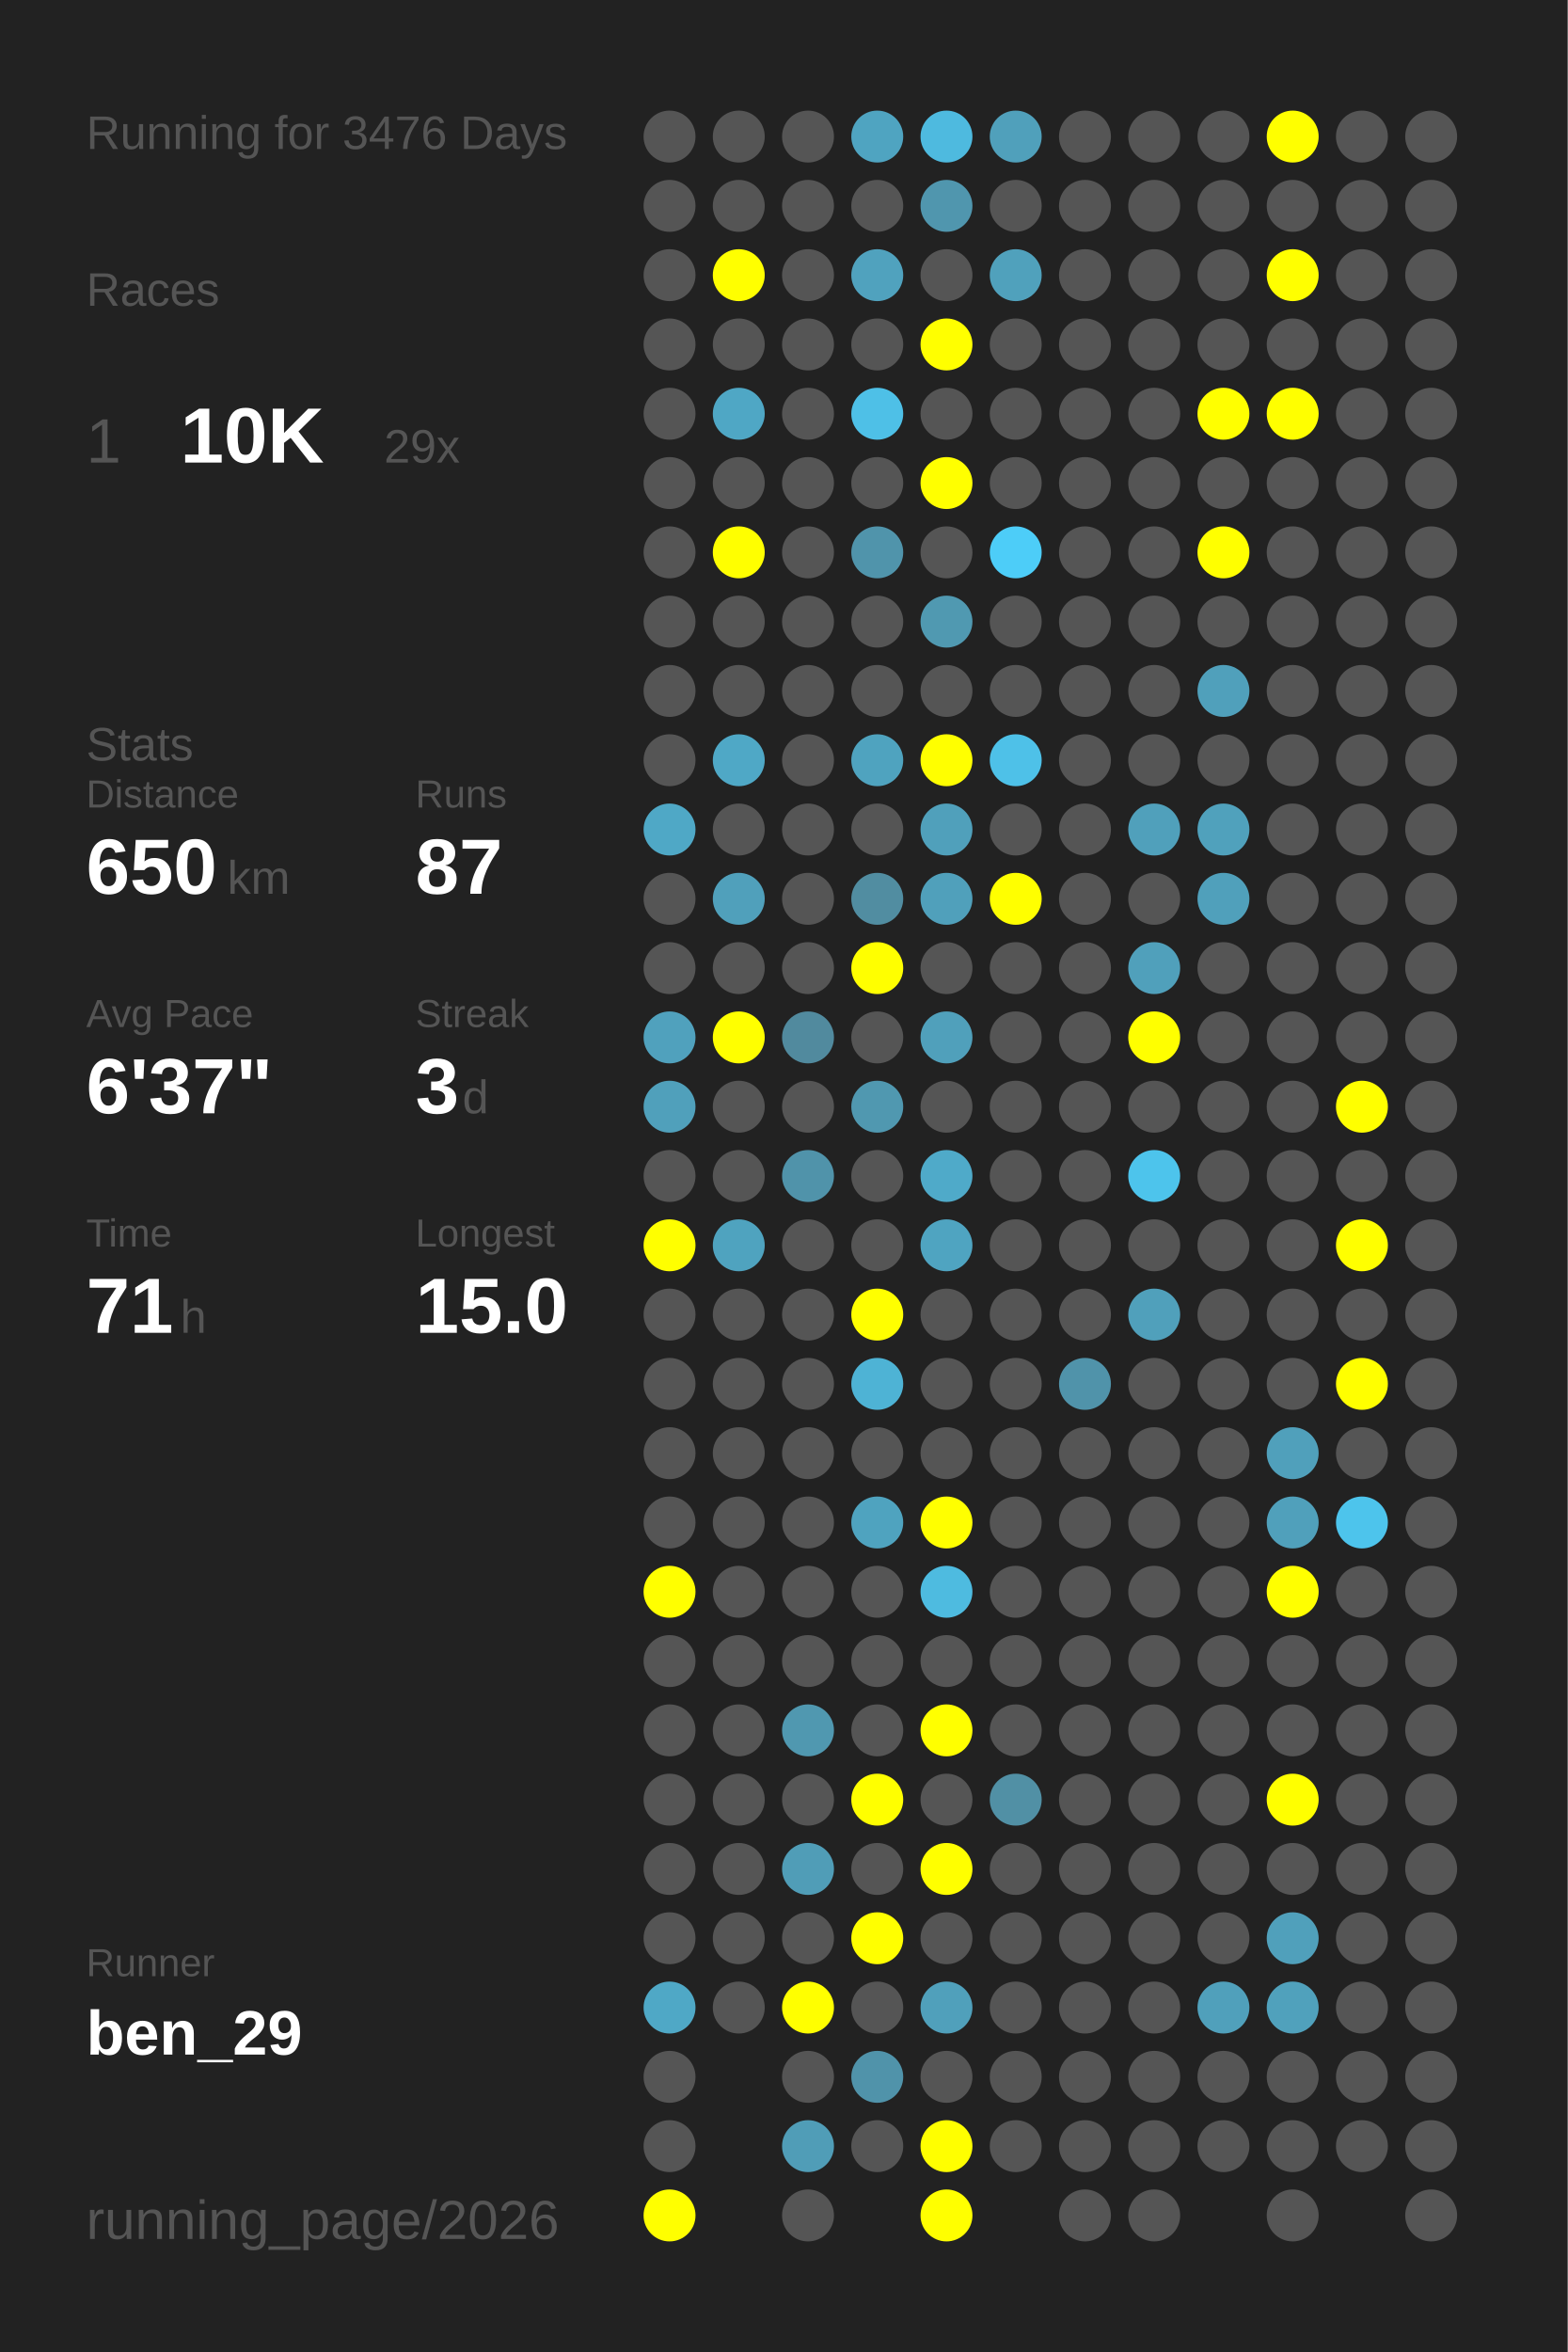
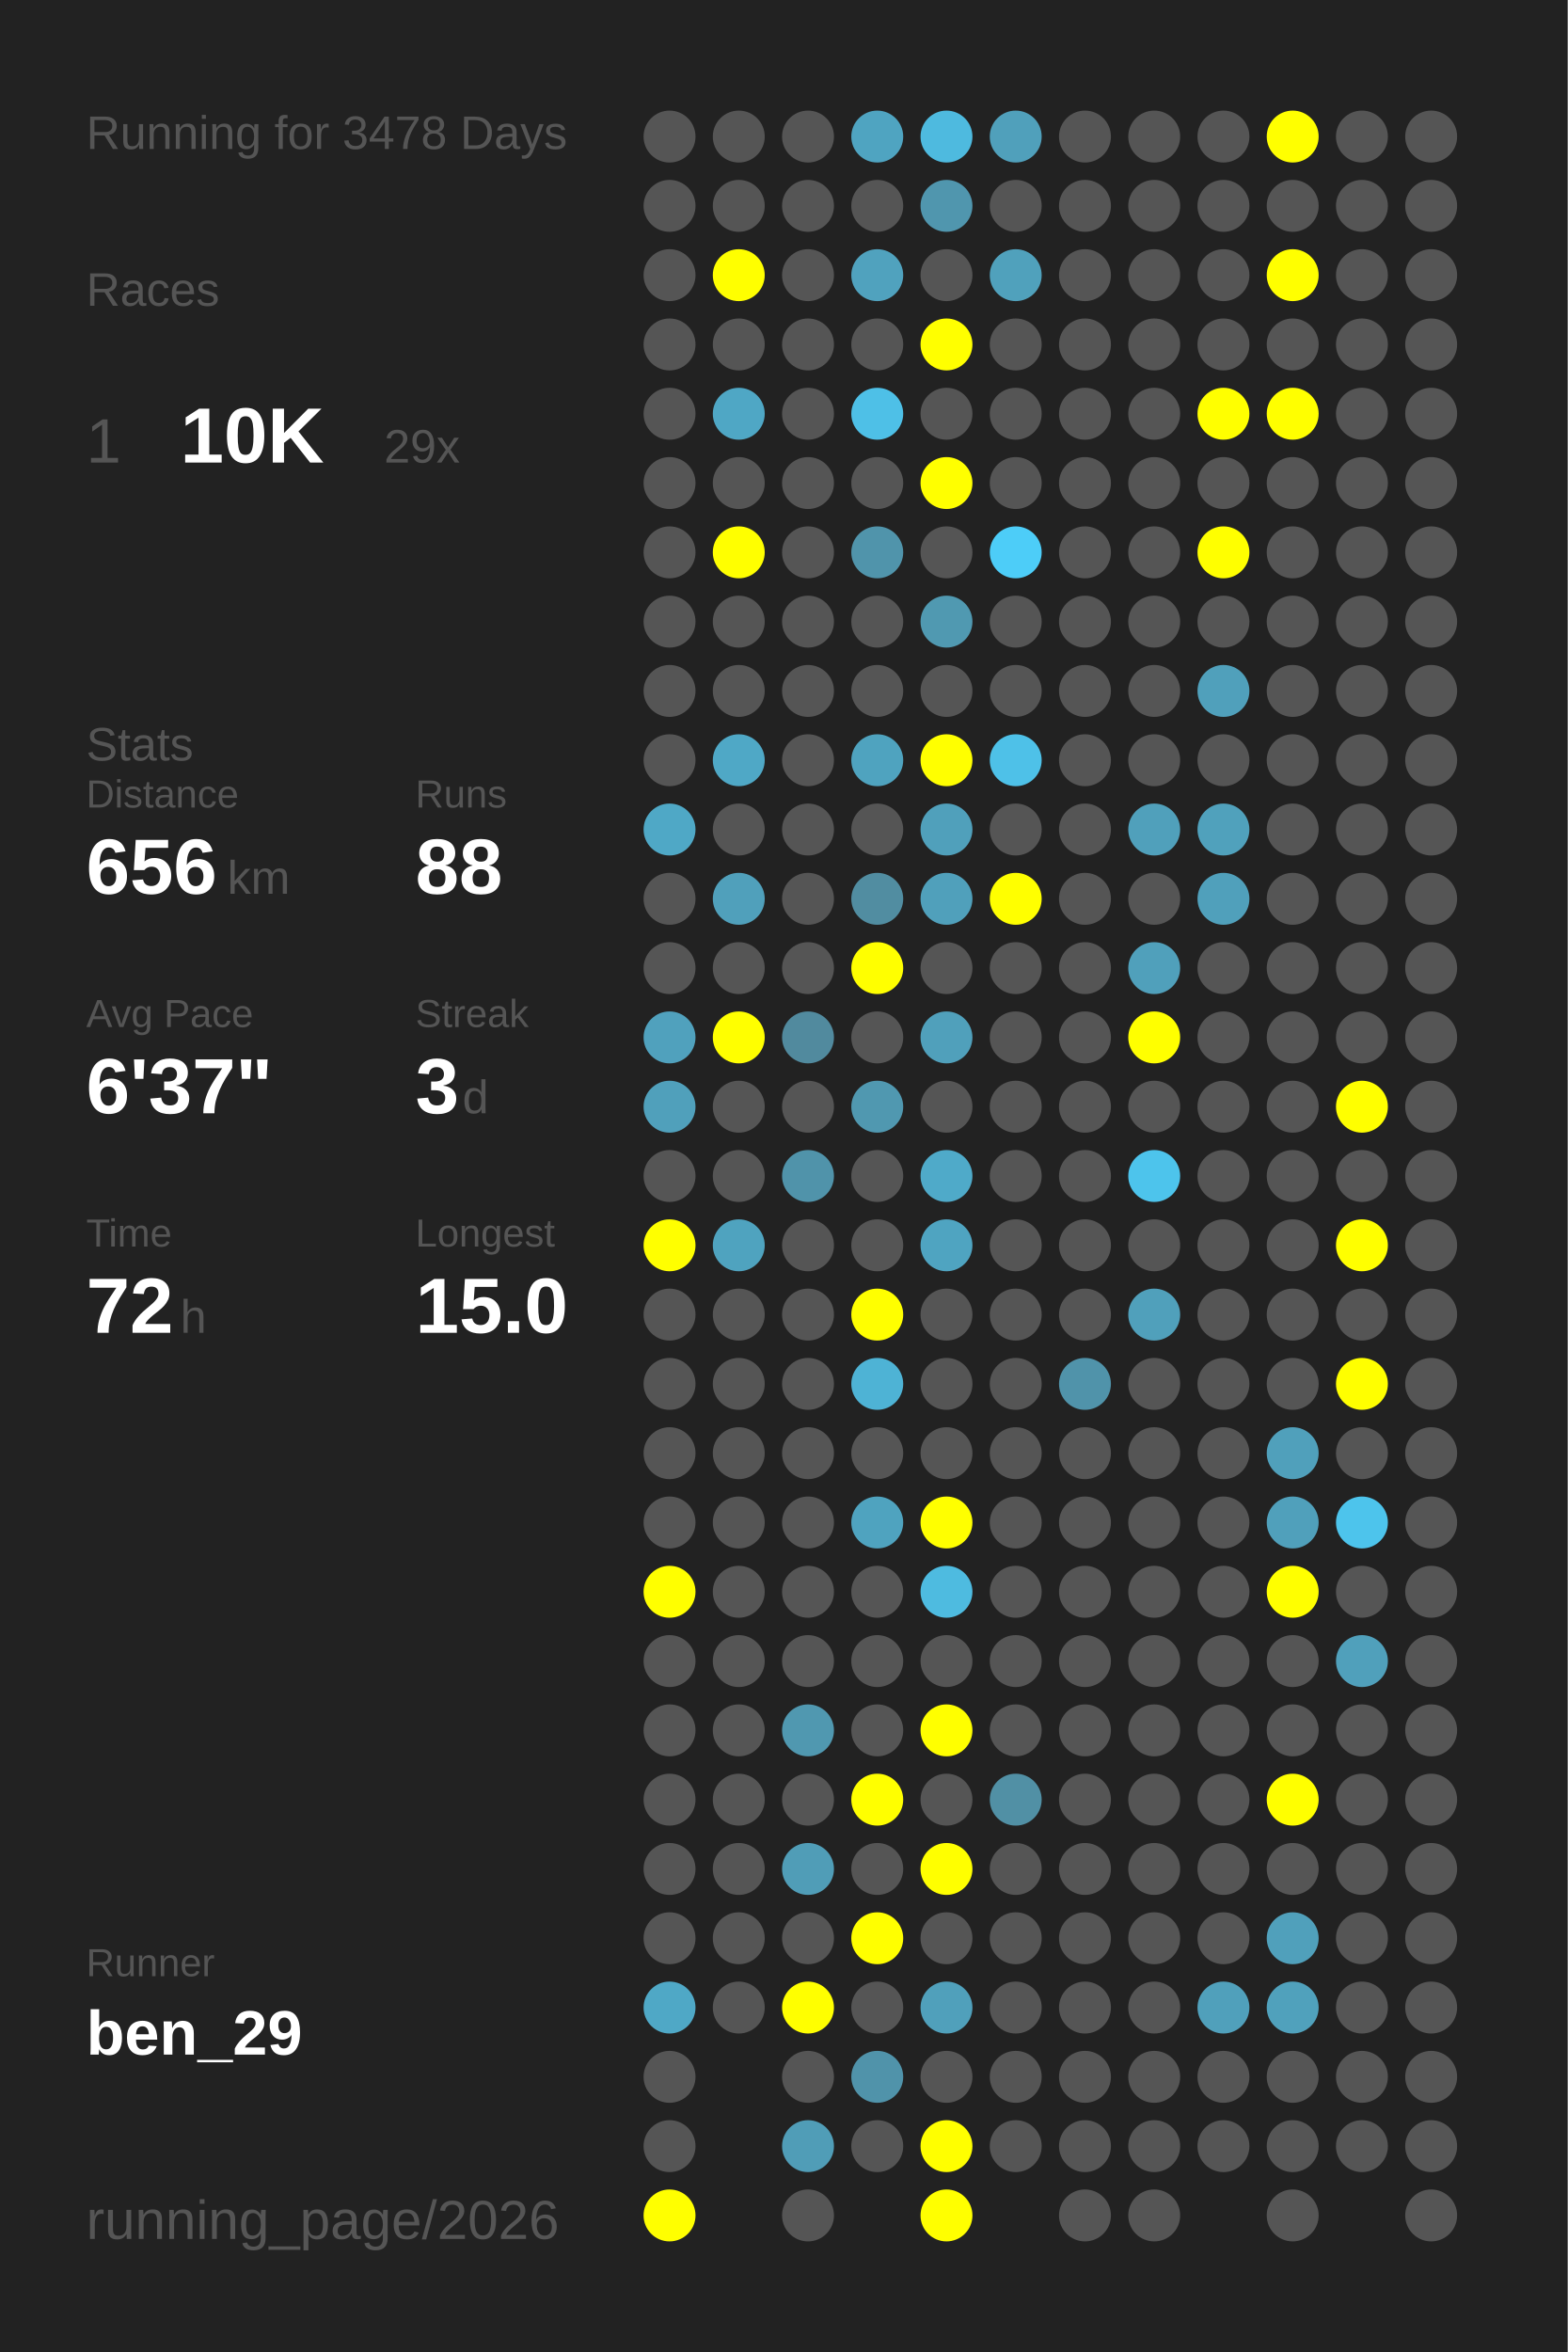
<svg xmlns="http://www.w3.org/2000/svg" baseProfile="full" height="300mm" version="1.1" viewBox="0,0,200,300" width="200mm">
  <defs />
  <rect fill="#222222" height="300" width="200" x="0" y="0" />
-   <text fill="#555555" style="font-size:6px; font-family:Arial;" x="11" y="19">Running for 3476 Days</text>
+   <text fill="#555555" style="font-size:6px; font-family:Arial;" x="11" y="19">Running for 3478 Days</text>
  <text fill="#555555" style="font-size:6px; font-family:Arial;" x="11" y="39">Races</text>
  <text fill="#555555" style="font-size:8px; font-family:Arial;" x="11" y="59">1</text>
  <text fill="#FFFFFF" style="font-size:10px; font-family:Arial; font-weight:bold;" x="23" y="59">10K</text>
  <text fill="#555555" style="font-size:6px; font-family:Arial;" x="49" y="59">29x</text>
  <text fill="#555555" style="font-size:6px; font-family:Arial;" x="11" y="97">Stats</text>
  <text fill="#555555" style="font-size:5px; font-family:Arial;" x="11" y="103">Distance</text>
-   <text fill="#FFFFFF" style="font-size:10px; font-family:Arial; font-weight:bold;" x="11" y="114">650</text>
+   <text fill="#FFFFFF" style="font-size:10px; font-family:Arial; font-weight:bold;" x="11" y="114">656</text>
  <text fill="#555555" style="font-size:6px; font-family:Arial;" x="29" y="114">km</text>
  <text fill="#555555" style="font-size:5px; font-family:Arial;" x="53" y="103">Runs</text>
-   <text fill="#FFFFFF" style="font-size:10px; font-family:Arial; font-weight:bold;" x="53" y="114">87</text>
+   <text fill="#FFFFFF" style="font-size:10px; font-family:Arial; font-weight:bold;" x="53" y="114">88</text>
  <text fill="#555555" style="font-size:5px; font-family:Arial;" x="11" y="131">Avg Pace</text>
  <text fill="#FFFFFF" style="font-size:10px; font-family:Arial; font-weight:bold;" x="11" y="142">6'37"</text>
  <text fill="#555555" style="font-size:5px; font-family:Arial;" x="53" y="131">Streak</text>
  <text fill="#FFFFFF" style="font-size:10px; font-family:Arial; font-weight:bold;" x="53" y="142">3</text>
  <text fill="#555555" style="font-size:6px; font-family:Arial;" x="59" y="142">d</text>
  <text fill="#555555" style="font-size:5px; font-family:Arial;" x="11" y="159">Time</text>
-   <text fill="#FFFFFF" style="font-size:10px; font-family:Arial; font-weight:bold;" x="11" y="170">71</text>
+   <text fill="#FFFFFF" style="font-size:10px; font-family:Arial; font-weight:bold;" x="11" y="170">72</text>
  <text fill="#555555" style="font-size:6px; font-family:Arial;" x="23" y="170">h</text>
  <text fill="#555555" style="font-size:5px; font-family:Arial;" x="53" y="159">Longest</text>
  <text fill="#FFFFFF" style="font-size:10px; font-family:Arial; font-weight:bold;" x="53" y="170">15.0</text>
  <text fill="#555555" style="font-size:5px; font-family:Arial;" x="11" y="252.065">Runner</text>
  <text fill="#FFFFFF" style="font-size:8px; font-family:Arial; font-weight:bold;" x="11" y="262.065">ben_29</text>
  <text fill="#555555" style="font-size:7px; font-family:Arial;" x="11" y="285.581">running_page/2026</text>
  <circle cx="85.417" cy="17.419" fill="#555555" r="3.312" />
  <circle cx="85.417" cy="26.258" fill="#555555" r="3.312" />
  <circle cx="85.417" cy="35.097" fill="#555555" r="3.312" />
  <circle cx="85.417" cy="43.935" fill="#555555" r="3.312" />
  <circle cx="85.417" cy="52.774" fill="#555555" r="3.312" />
  <circle cx="85.417" cy="61.613" fill="#555555" r="3.312" />
  <circle cx="85.417" cy="70.452" fill="#555555" r="3.312" />
  <circle cx="85.417" cy="79.29" fill="#555555" r="3.312" />
  <circle cx="85.417" cy="88.129" fill="#555555" r="3.312" />
  <circle cx="85.417" cy="96.968" fill="#555555" r="3.312" />
  <circle cx="85.417" cy="105.806" fill="#4fa8c6" r="3.312" />
  <circle cx="85.417" cy="114.645" fill="#555555" r="3.312" />
  <circle cx="85.417" cy="123.484" fill="#555555" r="3.312" />
  <circle cx="85.417" cy="132.323" fill="#50a1bd" r="3.312" />
  <circle cx="85.417" cy="141.161" fill="#50a0bb" r="3.312" />
  <circle cx="85.417" cy="150" fill="#555555" r="3.312" />
  <circle cx="85.417" cy="158.839" fill="#FFFF00" r="3.312" />
  <circle cx="85.417" cy="167.677" fill="#555555" r="3.312" />
  <circle cx="85.417" cy="176.516" fill="#555555" r="3.312" />
  <circle cx="85.417" cy="185.355" fill="#555555" r="3.312" />
  <circle cx="85.417" cy="194.194" fill="#555555" r="3.312" />
  <circle cx="85.417" cy="203.032" fill="#FFFF00" r="3.312" />
  <circle cx="85.417" cy="211.871" fill="#555555" r="3.312" />
  <circle cx="85.417" cy="220.71" fill="#555555" r="3.312" />
  <circle cx="85.417" cy="229.548" fill="#555555" r="3.312" />
  <circle cx="85.417" cy="238.387" fill="#555555" r="3.312" />
  <circle cx="85.417" cy="247.226" fill="#555555" r="3.312" />
  <circle cx="85.417" cy="256.065" fill="#4fa8c6" r="3.312" />
  <circle cx="85.417" cy="264.903" fill="#555555" r="3.312" />
  <circle cx="85.417" cy="273.742" fill="#555555" r="3.312" />
  <circle cx="85.417" cy="282.581" fill="#FFFF00" r="3.312" />
  <circle cx="94.25" cy="17.419" fill="#555555" r="3.312" />
  <circle cx="94.25" cy="26.258" fill="#555555" r="3.312" />
  <circle cx="94.25" cy="35.097" fill="#FFFF00" r="3.312" />
  <circle cx="94.25" cy="43.935" fill="#555555" r="3.312" />
  <circle cx="94.25" cy="52.774" fill="#4fa7c5" r="3.312" />
  <circle cx="94.25" cy="61.613" fill="#555555" r="3.312" />
  <circle cx="94.25" cy="70.452" fill="#FFFF00" r="3.312" />
  <circle cx="94.25" cy="79.29" fill="#555555" r="3.312" />
  <circle cx="94.25" cy="88.129" fill="#555555" r="3.312" />
  <circle cx="94.25" cy="96.968" fill="#4fa8c6" r="3.312" />
  <circle cx="94.25" cy="105.806" fill="#555555" r="3.312" />
  <circle cx="94.25" cy="114.645" fill="#50a0bb" r="3.312" />
  <circle cx="94.25" cy="123.484" fill="#555555" r="3.312" />
  <circle cx="94.25" cy="132.323" fill="#FFFF00" r="3.312" />
  <circle cx="94.25" cy="141.161" fill="#555555" r="3.312" />
  <circle cx="94.25" cy="150" fill="#555555" r="3.312" />
  <circle cx="94.25" cy="158.839" fill="#4fa3bf" r="3.312" />
  <circle cx="94.25" cy="167.677" fill="#555555" r="3.312" />
  <circle cx="94.25" cy="176.516" fill="#555555" r="3.312" />
  <circle cx="94.25" cy="185.355" fill="#555555" r="3.312" />
  <circle cx="94.25" cy="194.194" fill="#555555" r="3.312" />
  <circle cx="94.25" cy="203.032" fill="#555555" r="3.312" />
  <circle cx="94.25" cy="211.871" fill="#555555" r="3.312" />
  <circle cx="94.25" cy="220.71" fill="#555555" r="3.312" />
  <circle cx="94.25" cy="229.548" fill="#555555" r="3.312" />
  <circle cx="94.25" cy="238.387" fill="#555555" r="3.312" />
  <circle cx="94.25" cy="247.226" fill="#555555" r="3.312" />
  <circle cx="94.25" cy="256.065" fill="#555555" r="3.312" />
  <circle cx="103.083" cy="17.419" fill="#555555" r="3.312" />
  <circle cx="103.083" cy="26.258" fill="#555555" r="3.312" />
  <circle cx="103.083" cy="35.097" fill="#555555" r="3.312" />
  <circle cx="103.083" cy="43.935" fill="#555555" r="3.312" />
  <circle cx="103.083" cy="52.774" fill="#555555" r="3.312" />
  <circle cx="103.083" cy="61.613" fill="#555555" r="3.312" />
  <circle cx="103.083" cy="70.452" fill="#555555" r="3.312" />
  <circle cx="103.083" cy="79.29" fill="#555555" r="3.312" />
  <circle cx="103.083" cy="88.129" fill="#555555" r="3.312" />
  <circle cx="103.083" cy="96.968" fill="#555555" r="3.312" />
  <circle cx="103.083" cy="105.806" fill="#555555" r="3.312" />
  <circle cx="103.083" cy="114.645" fill="#555555" r="3.312" />
  <circle cx="103.083" cy="123.484" fill="#555555" r="3.312" />
  <circle cx="103.083" cy="132.323" fill="#518a9e" r="3.312" />
  <circle cx="103.083" cy="141.161" fill="#555555" r="3.312" />
  <circle cx="103.083" cy="150" fill="#5093aa" r="3.312" />
  <circle cx="103.083" cy="158.839" fill="#555555" r="3.312" />
  <circle cx="103.083" cy="167.677" fill="#555555" r="3.312" />
  <circle cx="103.083" cy="176.516" fill="#555555" r="3.312" />
  <circle cx="103.083" cy="185.355" fill="#555555" r="3.312" />
  <circle cx="103.083" cy="194.194" fill="#555555" r="3.312" />
  <circle cx="103.083" cy="203.032" fill="#555555" r="3.312" />
  <circle cx="103.083" cy="211.871" fill="#555555" r="3.312" />
  <circle cx="103.083" cy="220.71" fill="#5098b0" r="3.312" />
  <circle cx="103.083" cy="229.548" fill="#555555" r="3.312" />
  <circle cx="103.083" cy="238.387" fill="#509db7" r="3.312" />
  <circle cx="103.083" cy="247.226" fill="#555555" r="3.312" />
  <circle cx="103.083" cy="256.065" fill="#FFFF00" r="3.312" />
  <circle cx="103.083" cy="264.903" fill="#555555" r="3.312" />
  <circle cx="103.083" cy="273.742" fill="#509db7" r="3.312" />
  <circle cx="103.083" cy="282.581" fill="#555555" r="3.312" />
  <circle cx="111.917" cy="17.419" fill="#4fa4c1" r="3.312" />
  <circle cx="111.917" cy="26.258" fill="#555555" r="3.312" />
  <circle cx="111.917" cy="35.097" fill="#50a2be" r="3.312" />
  <circle cx="111.917" cy="43.935" fill="#555555" r="3.312" />
  <circle cx="111.917" cy="52.774" fill="#4ec0e7" r="3.312" />
  <circle cx="111.917" cy="61.613" fill="#555555" r="3.312" />
  <circle cx="111.917" cy="70.452" fill="#5094ab" r="3.312" />
  <circle cx="111.917" cy="79.29" fill="#555555" r="3.312" />
  <circle cx="111.917" cy="88.129" fill="#555555" r="3.312" />
  <circle cx="111.917" cy="96.968" fill="#4fa3bf" r="3.312" />
  <circle cx="111.917" cy="105.806" fill="#555555" r="3.312" />
  <circle cx="111.917" cy="114.645" fill="#518da1" r="3.312" />
  <circle cx="111.917" cy="123.484" fill="#FFFF00" r="3.312" />
  <circle cx="111.917" cy="132.323" fill="#555555" r="3.312" />
  <circle cx="111.917" cy="141.161" fill="#5098b0" r="3.312" />
  <circle cx="111.917" cy="150" fill="#555555" r="3.312" />
  <circle cx="111.917" cy="158.839" fill="#555555" r="3.312" />
  <circle cx="111.917" cy="167.677" fill="#FFFF00" r="3.312" />
  <circle cx="111.917" cy="176.516" fill="#4eb3d5" r="3.312" />
  <circle cx="111.917" cy="185.355" fill="#555555" r="3.312" />
  <circle cx="111.917" cy="194.194" fill="#4fa3bf" r="3.312" />
  <circle cx="111.917" cy="203.032" fill="#555555" r="3.312" />
  <circle cx="111.917" cy="211.871" fill="#555555" r="3.312" />
  <circle cx="111.917" cy="220.71" fill="#555555" r="3.312" />
  <circle cx="111.917" cy="229.548" fill="#FFFF00" r="3.312" />
  <circle cx="111.917" cy="238.387" fill="#555555" r="3.312" />
  <circle cx="111.917" cy="247.226" fill="#FFFF00" r="3.312" />
  <circle cx="111.917" cy="256.065" fill="#555555" r="3.312" />
  <circle cx="111.917" cy="264.903" fill="#5093aa" r="3.312" />
  <circle cx="111.917" cy="273.742" fill="#555555" r="3.312" />
  <circle cx="120.75" cy="17.419" fill="#4ebadf" r="3.312" />
  <circle cx="120.75" cy="26.258" fill="#5096ae" r="3.312" />
  <circle cx="120.75" cy="35.097" fill="#555555" r="3.312" />
  <circle cx="120.75" cy="43.935" fill="#FFFF00" r="3.312" />
  <circle cx="120.75" cy="52.774" fill="#555555" r="3.312" />
  <circle cx="120.75" cy="61.613" fill="#FFFF00" r="3.312" />
  <circle cx="120.75" cy="70.452" fill="#555555" r="3.312" />
  <circle cx="120.75" cy="79.29" fill="#5099b1" r="3.312" />
  <circle cx="120.75" cy="88.129" fill="#555555" r="3.312" />
  <circle cx="120.75" cy="96.968" fill="#FFFF00" r="3.312" />
  <circle cx="120.75" cy="105.806" fill="#50a0bb" r="3.312" />
  <circle cx="120.75" cy="114.645" fill="#50a0bb" r="3.312" />
  <circle cx="120.75" cy="123.484" fill="#555555" r="3.312" />
  <circle cx="120.75" cy="132.323" fill="#50a0bb" r="3.312" />
  <circle cx="120.75" cy="141.161" fill="#555555" r="3.312" />
  <circle cx="120.75" cy="150" fill="#4faac9" r="3.312" />
  <circle cx="120.75" cy="158.839" fill="#4fa4c1" r="3.312" />
  <circle cx="120.75" cy="167.677" fill="#555555" r="3.312" />
  <circle cx="120.75" cy="176.516" fill="#555555" r="3.312" />
  <circle cx="120.75" cy="185.355" fill="#555555" r="3.312" />
  <circle cx="120.75" cy="194.194" fill="#FFFF00" r="3.312" />
  <circle cx="120.75" cy="203.032" fill="#4ebbe0" r="3.312" />
  <circle cx="120.75" cy="211.871" fill="#555555" r="3.312" />
  <circle cx="120.75" cy="220.71" fill="#FFFF00" r="3.312" />
  <circle cx="120.75" cy="229.548" fill="#555555" r="3.312" />
  <circle cx="120.75" cy="238.387" fill="#FFFF00" r="3.312" />
  <circle cx="120.75" cy="247.226" fill="#555555" r="3.312" />
  <circle cx="120.75" cy="256.065" fill="#50a0bb" r="3.312" />
  <circle cx="120.75" cy="264.903" fill="#555555" r="3.312" />
  <circle cx="120.75" cy="273.742" fill="#FFFF00" r="3.312" />
  <circle cx="120.75" cy="282.581" fill="#FFFF00" r="3.312" />
  <circle cx="129.583" cy="17.419" fill="#50a0bb" r="3.312" />
  <circle cx="129.583" cy="26.258" fill="#555555" r="3.312" />
  <circle cx="129.583" cy="35.097" fill="#50a1bc" r="3.312" />
  <circle cx="129.583" cy="43.935" fill="#555555" r="3.312" />
  <circle cx="129.583" cy="52.774" fill="#555555" r="3.312" />
  <circle cx="129.583" cy="61.613" fill="#555555" r="3.312" />
  <circle cx="129.583" cy="70.452" fill="#4dcdf8" r="3.312" />
  <circle cx="129.583" cy="79.29" fill="#555555" r="3.312" />
  <circle cx="129.583" cy="88.129" fill="#555555" r="3.312" />
  <circle cx="129.583" cy="96.968" fill="#4ec1e8" r="3.312" />
  <circle cx="129.583" cy="105.806" fill="#555555" r="3.312" />
  <circle cx="129.583" cy="114.645" fill="#FFFF00" r="3.312" />
  <circle cx="129.583" cy="123.484" fill="#555555" r="3.312" />
  <circle cx="129.583" cy="132.323" fill="#555555" r="3.312" />
  <circle cx="129.583" cy="141.161" fill="#555555" r="3.312" />
  <circle cx="129.583" cy="150" fill="#555555" r="3.312" />
  <circle cx="129.583" cy="158.839" fill="#555555" r="3.312" />
  <circle cx="129.583" cy="167.677" fill="#555555" r="3.312" />
  <circle cx="129.583" cy="176.516" fill="#555555" r="3.312" />
  <circle cx="129.583" cy="185.355" fill="#555555" r="3.312" />
  <circle cx="129.583" cy="194.194" fill="#555555" r="3.312" />
  <circle cx="129.583" cy="203.032" fill="#555555" r="3.312" />
  <circle cx="129.583" cy="211.871" fill="#555555" r="3.312" />
  <circle cx="129.583" cy="220.71" fill="#555555" r="3.312" />
  <circle cx="129.583" cy="229.548" fill="#5190a5" r="3.312" />
  <circle cx="129.583" cy="238.387" fill="#555555" r="3.312" />
  <circle cx="129.583" cy="247.226" fill="#555555" r="3.312" />
  <circle cx="129.583" cy="256.065" fill="#555555" r="3.312" />
  <circle cx="129.583" cy="264.903" fill="#555555" r="3.312" />
  <circle cx="129.583" cy="273.742" fill="#555555" r="3.312" />
  <circle cx="138.417" cy="17.419" fill="#555555" r="3.312" />
  <circle cx="138.417" cy="26.258" fill="#555555" r="3.312" />
  <circle cx="138.417" cy="35.097" fill="#555555" r="3.312" />
  <circle cx="138.417" cy="43.935" fill="#555555" r="3.312" />
  <circle cx="138.417" cy="52.774" fill="#555555" r="3.312" />
  <circle cx="138.417" cy="61.613" fill="#555555" r="3.312" />
  <circle cx="138.417" cy="70.452" fill="#555555" r="3.312" />
  <circle cx="138.417" cy="79.29" fill="#555555" r="3.312" />
  <circle cx="138.417" cy="88.129" fill="#555555" r="3.312" />
  <circle cx="138.417" cy="96.968" fill="#555555" r="3.312" />
  <circle cx="138.417" cy="105.806" fill="#555555" r="3.312" />
  <circle cx="138.417" cy="114.645" fill="#555555" r="3.312" />
  <circle cx="138.417" cy="123.484" fill="#555555" r="3.312" />
  <circle cx="138.417" cy="132.323" fill="#555555" r="3.312" />
  <circle cx="138.417" cy="141.161" fill="#555555" r="3.312" />
  <circle cx="138.417" cy="150" fill="#555555" r="3.312" />
  <circle cx="138.417" cy="158.839" fill="#555555" r="3.312" />
  <circle cx="138.417" cy="167.677" fill="#555555" r="3.312" />
  <circle cx="138.417" cy="176.516" fill="#5093aa" r="3.312" />
  <circle cx="138.417" cy="185.355" fill="#555555" r="3.312" />
  <circle cx="138.417" cy="194.194" fill="#555555" r="3.312" />
  <circle cx="138.417" cy="203.032" fill="#555555" r="3.312" />
  <circle cx="138.417" cy="211.871" fill="#555555" r="3.312" />
  <circle cx="138.417" cy="220.71" fill="#555555" r="3.312" />
  <circle cx="138.417" cy="229.548" fill="#555555" r="3.312" />
  <circle cx="138.417" cy="238.387" fill="#555555" r="3.312" />
  <circle cx="138.417" cy="247.226" fill="#555555" r="3.312" />
  <circle cx="138.417" cy="256.065" fill="#555555" r="3.312" />
  <circle cx="138.417" cy="264.903" fill="#555555" r="3.312" />
  <circle cx="138.417" cy="273.742" fill="#555555" r="3.312" />
  <circle cx="138.417" cy="282.581" fill="#555555" r="3.312" />
  <circle cx="147.25" cy="17.419" fill="#555555" r="3.312" />
  <circle cx="147.25" cy="26.258" fill="#555555" r="3.312" />
  <circle cx="147.25" cy="35.097" fill="#555555" r="3.312" />
  <circle cx="147.25" cy="43.935" fill="#555555" r="3.312" />
  <circle cx="147.25" cy="52.774" fill="#555555" r="3.312" />
  <circle cx="147.25" cy="61.613" fill="#555555" r="3.312" />
  <circle cx="147.25" cy="70.452" fill="#555555" r="3.312" />
  <circle cx="147.25" cy="79.29" fill="#555555" r="3.312" />
  <circle cx="147.25" cy="88.129" fill="#555555" r="3.312" />
  <circle cx="147.25" cy="96.968" fill="#555555" r="3.312" />
  <circle cx="147.25" cy="105.806" fill="#50a0bb" r="3.312" />
  <circle cx="147.25" cy="114.645" fill="#555555" r="3.312" />
  <circle cx="147.25" cy="123.484" fill="#50a0bb" r="3.312" />
  <circle cx="147.25" cy="132.323" fill="#FFFF00" r="3.312" />
  <circle cx="147.25" cy="141.161" fill="#555555" r="3.312" />
  <circle cx="147.25" cy="150" fill="#4dc4ec" r="3.312" />
  <circle cx="147.25" cy="158.839" fill="#555555" r="3.312" />
  <circle cx="147.25" cy="167.677" fill="#50a0bb" r="3.312" />
  <circle cx="147.25" cy="176.516" fill="#555555" r="3.312" />
  <circle cx="147.25" cy="185.355" fill="#555555" r="3.312" />
  <circle cx="147.25" cy="194.194" fill="#555555" r="3.312" />
  <circle cx="147.25" cy="203.032" fill="#555555" r="3.312" />
  <circle cx="147.25" cy="211.871" fill="#555555" r="3.312" />
  <circle cx="147.25" cy="220.71" fill="#555555" r="3.312" />
  <circle cx="147.25" cy="229.548" fill="#555555" r="3.312" />
  <circle cx="147.25" cy="238.387" fill="#555555" r="3.312" />
  <circle cx="147.25" cy="247.226" fill="#555555" r="3.312" />
  <circle cx="147.25" cy="256.065" fill="#555555" r="3.312" />
  <circle cx="147.25" cy="264.903" fill="#555555" r="3.312" />
  <circle cx="147.25" cy="273.742" fill="#555555" r="3.312" />
  <circle cx="147.25" cy="282.581" fill="#555555" r="3.312" />
  <circle cx="156.083" cy="17.419" fill="#555555" r="3.312" />
  <circle cx="156.083" cy="26.258" fill="#555555" r="3.312" />
  <circle cx="156.083" cy="35.097" fill="#555555" r="3.312" />
  <circle cx="156.083" cy="43.935" fill="#555555" r="3.312" />
  <circle cx="156.083" cy="52.774" fill="#FFFF00" r="3.312" />
  <circle cx="156.083" cy="61.613" fill="#555555" r="3.312" />
  <circle cx="156.083" cy="70.452" fill="#FFFF00" r="3.312" />
  <circle cx="156.083" cy="79.29" fill="#555555" r="3.312" />
  <circle cx="156.083" cy="88.129" fill="#50a0bb" r="3.312" />
  <circle cx="156.083" cy="96.968" fill="#555555" r="3.312" />
  <circle cx="156.083" cy="105.806" fill="#50a1bc" r="3.312" />
  <circle cx="156.083" cy="114.645" fill="#50a0bb" r="3.312" />
  <circle cx="156.083" cy="123.484" fill="#555555" r="3.312" />
  <circle cx="156.083" cy="132.323" fill="#555555" r="3.312" />
  <circle cx="156.083" cy="141.161" fill="#555555" r="3.312" />
  <circle cx="156.083" cy="150" fill="#555555" r="3.312" />
  <circle cx="156.083" cy="158.839" fill="#555555" r="3.312" />
  <circle cx="156.083" cy="167.677" fill="#555555" r="3.312" />
  <circle cx="156.083" cy="176.516" fill="#555555" r="3.312" />
  <circle cx="156.083" cy="185.355" fill="#555555" r="3.312" />
  <circle cx="156.083" cy="194.194" fill="#555555" r="3.312" />
  <circle cx="156.083" cy="203.032" fill="#555555" r="3.312" />
  <circle cx="156.083" cy="211.871" fill="#555555" r="3.312" />
  <circle cx="156.083" cy="220.71" fill="#555555" r="3.312" />
  <circle cx="156.083" cy="229.548" fill="#555555" r="3.312" />
  <circle cx="156.083" cy="238.387" fill="#555555" r="3.312" />
  <circle cx="156.083" cy="247.226" fill="#555555" r="3.312" />
  <circle cx="156.083" cy="256.065" fill="#50a0bb" r="3.312" />
  <circle cx="156.083" cy="264.903" fill="#555555" r="3.312" />
  <circle cx="156.083" cy="273.742" fill="#555555" r="3.312" />
  <circle cx="164.917" cy="17.419" fill="#FFFF00" r="3.312" />
  <circle cx="164.917" cy="26.258" fill="#555555" r="3.312" />
  <circle cx="164.917" cy="35.097" fill="#FFFF00" r="3.312" />
  <circle cx="164.917" cy="43.935" fill="#555555" r="3.312" />
  <circle cx="164.917" cy="52.774" fill="#FFFF00" r="3.312" />
  <circle cx="164.917" cy="61.613" fill="#555555" r="3.312" />
  <circle cx="164.917" cy="70.452" fill="#555555" r="3.312" />
  <circle cx="164.917" cy="79.29" fill="#555555" r="3.312" />
  <circle cx="164.917" cy="88.129" fill="#555555" r="3.312" />
  <circle cx="164.917" cy="96.968" fill="#555555" r="3.312" />
  <circle cx="164.917" cy="105.806" fill="#555555" r="3.312" />
  <circle cx="164.917" cy="114.645" fill="#555555" r="3.312" />
  <circle cx="164.917" cy="123.484" fill="#555555" r="3.312" />
  <circle cx="164.917" cy="132.323" fill="#555555" r="3.312" />
  <circle cx="164.917" cy="141.161" fill="#555555" r="3.312" />
  <circle cx="164.917" cy="150" fill="#555555" r="3.312" />
  <circle cx="164.917" cy="158.839" fill="#555555" r="3.312" />
  <circle cx="164.917" cy="167.677" fill="#555555" r="3.312" />
  <circle cx="164.917" cy="176.516" fill="#555555" r="3.312" />
  <circle cx="164.917" cy="185.355" fill="#50a0bb" r="3.312" />
  <circle cx="164.917" cy="194.194" fill="#50a0bb" r="3.312" />
  <circle cx="164.917" cy="203.032" fill="#FFFF00" r="3.312" />
  <circle cx="164.917" cy="211.871" fill="#555555" r="3.312" />
  <circle cx="164.917" cy="220.71" fill="#555555" r="3.312" />
  <circle cx="164.917" cy="229.548" fill="#FFFF00" r="3.312" />
  <circle cx="164.917" cy="238.387" fill="#555555" r="3.312" />
  <circle cx="164.917" cy="247.226" fill="#50a0bb" r="3.312" />
  <circle cx="164.917" cy="256.065" fill="#50a1bc" r="3.312" />
  <circle cx="164.917" cy="264.903" fill="#555555" r="3.312" />
  <circle cx="164.917" cy="273.742" fill="#555555" r="3.312" />
  <circle cx="164.917" cy="282.581" fill="#555555" r="3.312" />
  <circle cx="173.75" cy="17.419" fill="#555555" r="3.312" />
  <circle cx="173.75" cy="26.258" fill="#555555" r="3.312" />
  <circle cx="173.75" cy="35.097" fill="#555555" r="3.312" />
  <circle cx="173.75" cy="43.935" fill="#555555" r="3.312" />
  <circle cx="173.75" cy="52.774" fill="#555555" r="3.312" />
  <circle cx="173.75" cy="61.613" fill="#555555" r="3.312" />
  <circle cx="173.75" cy="70.452" fill="#555555" r="3.312" />
  <circle cx="173.75" cy="79.29" fill="#555555" r="3.312" />
  <circle cx="173.75" cy="88.129" fill="#555555" r="3.312" />
  <circle cx="173.75" cy="96.968" fill="#555555" r="3.312" />
  <circle cx="173.75" cy="105.806" fill="#555555" r="3.312" />
  <circle cx="173.75" cy="114.645" fill="#555555" r="3.312" />
  <circle cx="173.75" cy="123.484" fill="#555555" r="3.312" />
  <circle cx="173.75" cy="132.323" fill="#555555" r="3.312" />
  <circle cx="173.75" cy="141.161" fill="#FFFF00" r="3.312" />
  <circle cx="173.75" cy="150" fill="#555555" r="3.312" />
  <circle cx="173.75" cy="158.839" fill="#FFFF00" r="3.312" />
  <circle cx="173.75" cy="167.677" fill="#555555" r="3.312" />
  <circle cx="173.75" cy="176.516" fill="#FFFF00" r="3.312" />
  <circle cx="173.75" cy="185.355" fill="#555555" r="3.312" />
  <circle cx="173.75" cy="194.194" fill="#4dc4ec" r="3.312" />
  <circle cx="173.75" cy="203.032" fill="#555555" r="3.312" />
-   <circle cx="173.75" cy="211.871" fill="#555555" r="3.312" />
+   <circle cx="173.75" cy="211.871" fill="#50a0bb" r="3.312" />
  <circle cx="173.75" cy="220.71" fill="#555555" r="3.312" />
  <circle cx="173.75" cy="229.548" fill="#555555" r="3.312" />
  <circle cx="173.75" cy="238.387" fill="#555555" r="3.312" />
  <circle cx="173.75" cy="247.226" fill="#555555" r="3.312" />
  <circle cx="173.75" cy="256.065" fill="#555555" r="3.312" />
  <circle cx="173.75" cy="264.903" fill="#555555" r="3.312" />
  <circle cx="173.75" cy="273.742" fill="#555555" r="3.312" />
  <circle cx="182.583" cy="17.419" fill="#555555" r="3.312" />
  <circle cx="182.583" cy="26.258" fill="#555555" r="3.312" />
  <circle cx="182.583" cy="35.097" fill="#555555" r="3.312" />
  <circle cx="182.583" cy="43.935" fill="#555555" r="3.312" />
  <circle cx="182.583" cy="52.774" fill="#555555" r="3.312" />
  <circle cx="182.583" cy="61.613" fill="#555555" r="3.312" />
  <circle cx="182.583" cy="70.452" fill="#555555" r="3.312" />
  <circle cx="182.583" cy="79.29" fill="#555555" r="3.312" />
  <circle cx="182.583" cy="88.129" fill="#555555" r="3.312" />
  <circle cx="182.583" cy="96.968" fill="#555555" r="3.312" />
  <circle cx="182.583" cy="105.806" fill="#555555" r="3.312" />
  <circle cx="182.583" cy="114.645" fill="#555555" r="3.312" />
  <circle cx="182.583" cy="123.484" fill="#555555" r="3.312" />
  <circle cx="182.583" cy="132.323" fill="#555555" r="3.312" />
  <circle cx="182.583" cy="141.161" fill="#555555" r="3.312" />
  <circle cx="182.583" cy="150" fill="#555555" r="3.312" />
  <circle cx="182.583" cy="158.839" fill="#555555" r="3.312" />
  <circle cx="182.583" cy="167.677" fill="#555555" r="3.312" />
  <circle cx="182.583" cy="176.516" fill="#555555" r="3.312" />
  <circle cx="182.583" cy="185.355" fill="#555555" r="3.312" />
  <circle cx="182.583" cy="194.194" fill="#555555" r="3.312" />
  <circle cx="182.583" cy="203.032" fill="#555555" r="3.312" />
  <circle cx="182.583" cy="211.871" fill="#555555" r="3.312" />
  <circle cx="182.583" cy="220.71" fill="#555555" r="3.312" />
  <circle cx="182.583" cy="229.548" fill="#555555" r="3.312" />
  <circle cx="182.583" cy="238.387" fill="#555555" r="3.312" />
  <circle cx="182.583" cy="247.226" fill="#555555" r="3.312" />
  <circle cx="182.583" cy="256.065" fill="#555555" r="3.312" />
  <circle cx="182.583" cy="264.903" fill="#555555" r="3.312" />
  <circle cx="182.583" cy="273.742" fill="#555555" r="3.312" />
  <circle cx="182.583" cy="282.581" fill="#555555" r="3.312" />
</svg>
